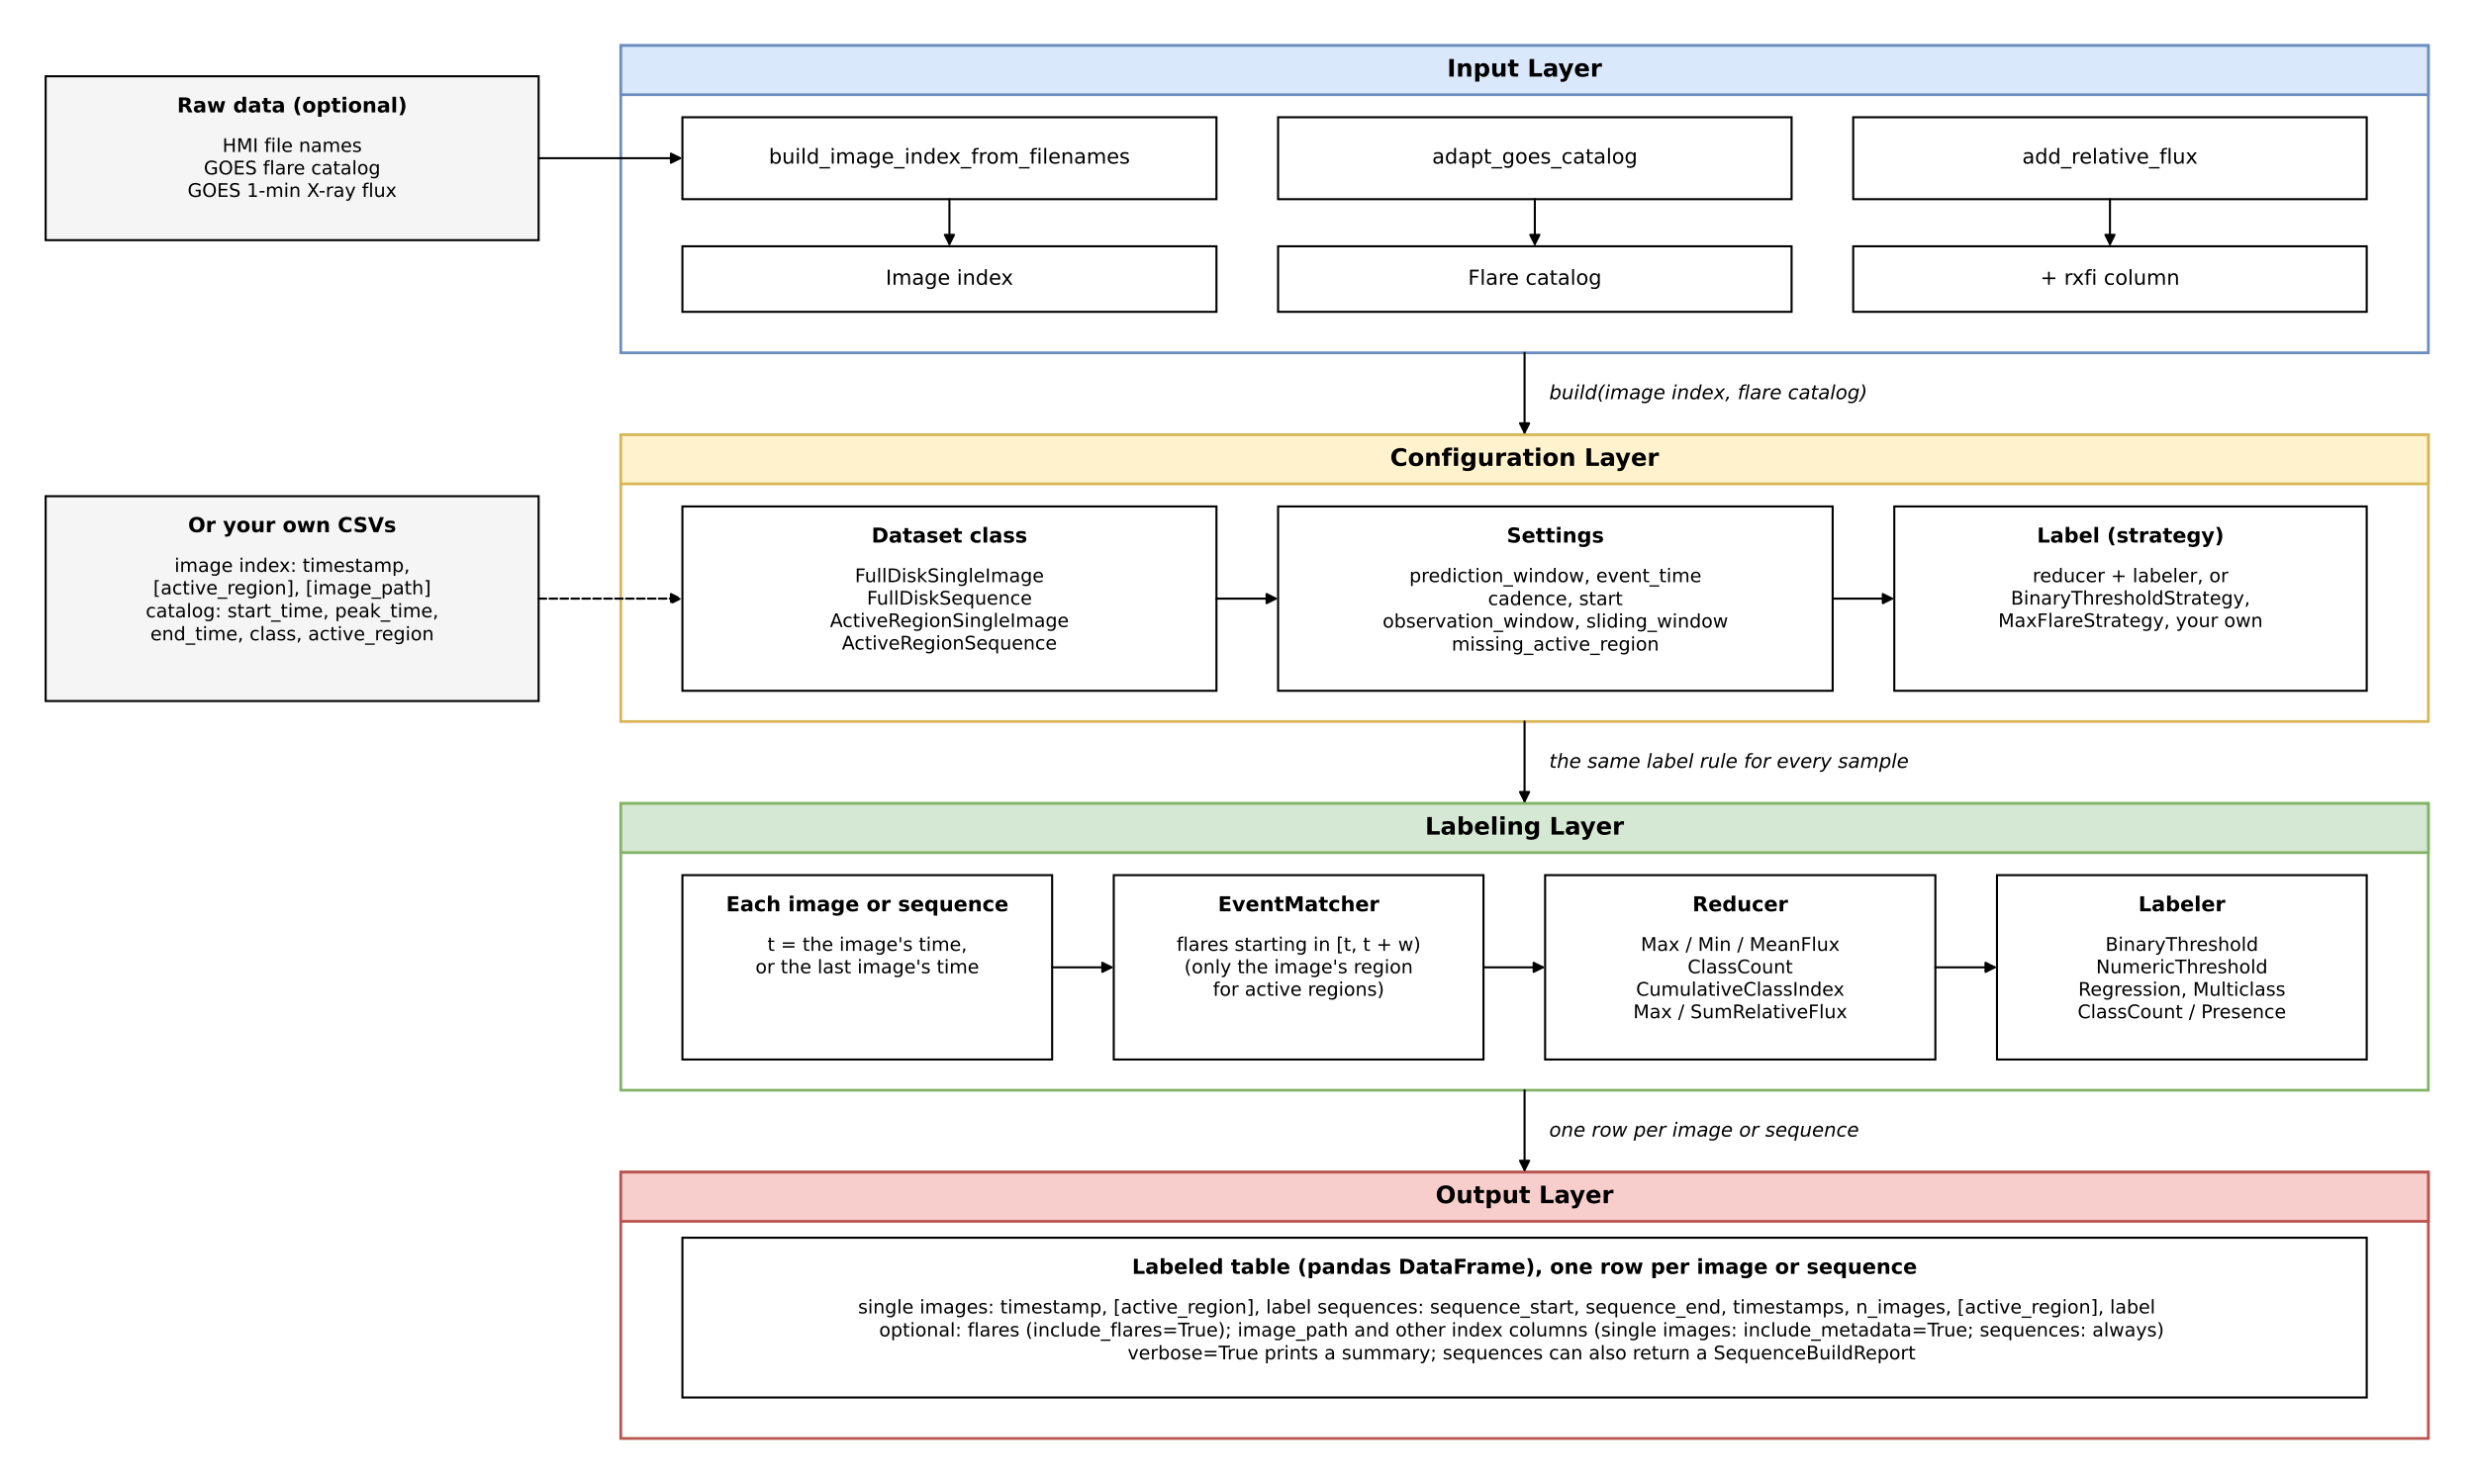
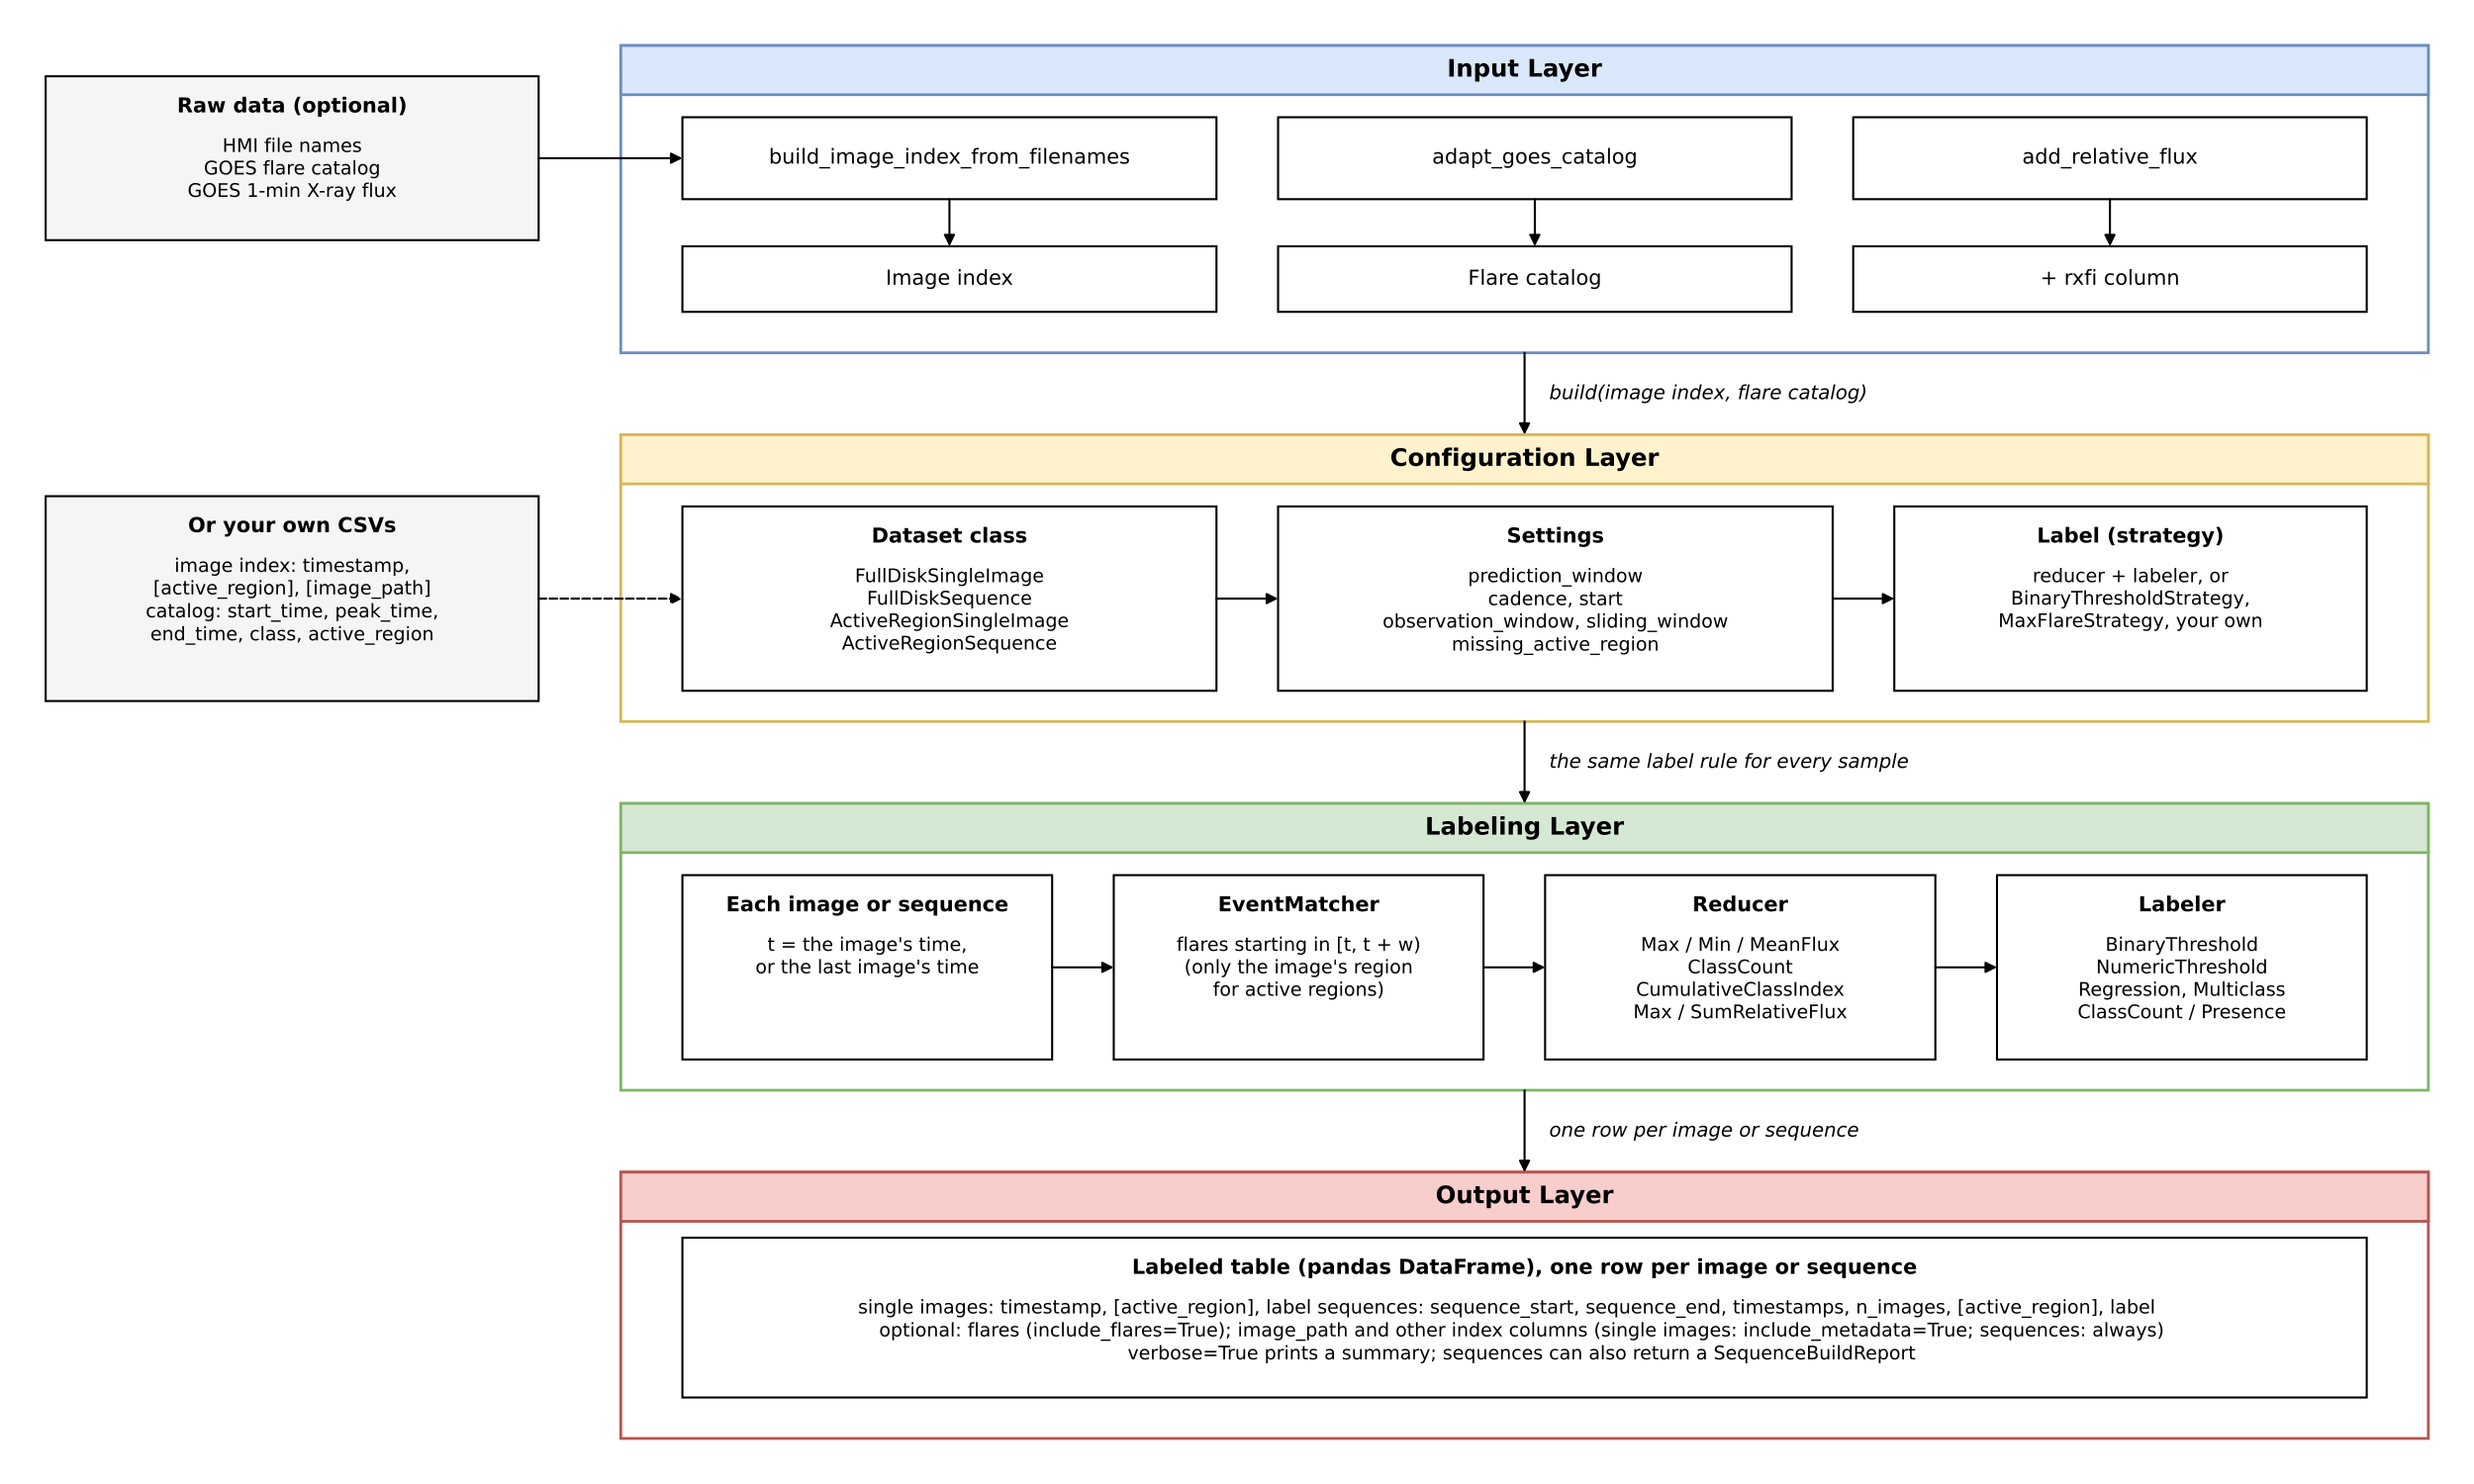
<svg xmlns="http://www.w3.org/2000/svg" width="1080pt" height="648pt" viewBox="0 0 1080 648" version="1.1">
  <defs>
    <style type="text/css">*{stroke-linejoin: round; stroke-linecap: butt}</style>
  </defs>
  <g id="figure_1">
    <g id="patch_1">
      <path d="M 0 648  L 1080 648  L 1080 0  L 0 0  z " style="fill: #ffffff" />
    </g>
    <g id="axes_1">
      <g id="patch_2">
-         <path d="M 271 154.056  L 1060.067 154.056  L 1060.067 19.889  L 271 19.889  L 271 154.056  z " clip-path="url(#pfeb3d8e64a)" style="fill: none; stroke: #6c8ebf; stroke-width: 1.2; stroke-linejoin: miter" />
+         <path d="M 271 154.056  L 1060.067 154.056  L 1060.067 19.889  L 271 19.889  L 271 154.056  z " clip-path="url(#p6817d5f700)" style="fill: none; stroke: #6c8ebf; stroke-width: 1.2; stroke-linejoin: miter" />
      </g>
      <g id="patch_3">
-         <path d="M 271 41.356  L 1060.067 41.356  L 1060.067 19.889  L 271 19.889  z " clip-path="url(#pfeb3d8e64a)" style="fill: #dae8fc; stroke: #6c8ebf; stroke-width: 1.2; stroke-linejoin: miter" />
+         <path d="M 271 41.356  L 1060.067 41.356  L 1060.067 19.889  L 271 19.889  z " clip-path="url(#p6817d5f700)" style="fill: #dae8fc; stroke: #6c8ebf; stroke-width: 1.2; stroke-linejoin: miter" />
      </g>
      <g id="patch_4">
-         <path d="M 271 315.056  L 1060.067 315.056  L 1060.067 189.833  L 271 189.833  L 271 315.056  z " clip-path="url(#pfeb3d8e64a)" style="fill: none; stroke: #d6b656; stroke-width: 1.2; stroke-linejoin: miter" />
+         <path d="M 271 315.056  L 1060.067 315.056  L 1060.067 189.833  L 271 189.833  L 271 315.056  z " clip-path="url(#p6817d5f700)" style="fill: none; stroke: #d6b656; stroke-width: 1.2; stroke-linejoin: miter" />
      </g>
      <g id="patch_5">
-         <path d="M 271 211.3  L 1060.067 211.3  L 1060.067 189.833  L 271 189.833  z " clip-path="url(#pfeb3d8e64a)" style="fill: #fff2cc; stroke: #d6b656; stroke-width: 1.2; stroke-linejoin: miter" />
+         <path d="M 271 211.3  L 1060.067 211.3  L 1060.067 189.833  L 271 189.833  z " clip-path="url(#p6817d5f700)" style="fill: #fff2cc; stroke: #d6b656; stroke-width: 1.2; stroke-linejoin: miter" />
      </g>
      <g id="patch_6">
-         <path d="M 271 476.056  L 1060.067 476.056  L 1060.067 350.833  L 271 350.833  L 271 476.056  z " clip-path="url(#pfeb3d8e64a)" style="fill: none; stroke: #82b366; stroke-width: 1.2; stroke-linejoin: miter" />
+         <path d="M 271 476.056  L 1060.067 476.056  L 1060.067 350.833  L 271 350.833  L 271 476.056  z " clip-path="url(#p6817d5f700)" style="fill: none; stroke: #82b366; stroke-width: 1.2; stroke-linejoin: miter" />
      </g>
      <g id="patch_7">
-         <path d="M 271 372.3  L 1060.067 372.3  L 1060.067 350.833  L 271 350.833  z " clip-path="url(#pfeb3d8e64a)" style="fill: #d5e8d4; stroke: #82b366; stroke-width: 1.2; stroke-linejoin: miter" />
+         <path d="M 271 372.3  L 1060.067 372.3  L 1060.067 350.833  L 271 350.833  z " clip-path="url(#p6817d5f700)" style="fill: #d5e8d4; stroke: #82b366; stroke-width: 1.2; stroke-linejoin: miter" />
      </g>
      <g id="patch_8">
-         <path d="M 271 628.111  L 1060.067 628.111  L 1060.067 511.833  L 271 511.833  L 271 628.111  z " clip-path="url(#pfeb3d8e64a)" style="fill: none; stroke: #b85450; stroke-width: 1.2; stroke-linejoin: miter" />
+         <path d="M 271 628.111  L 1060.067 628.111  L 1060.067 511.833  L 271 511.833  L 271 628.111  z " clip-path="url(#p6817d5f700)" style="fill: none; stroke: #b85450; stroke-width: 1.2; stroke-linejoin: miter" />
      </g>
      <g id="patch_9">
-         <path d="M 271 533.3  L 1060.067 533.3  L 1060.067 511.833  L 271 511.833  z " clip-path="url(#pfeb3d8e64a)" style="fill: #f8cecc; stroke: #b85450; stroke-width: 1.2; stroke-linejoin: miter" />
+         <path d="M 271 533.3  L 1060.067 533.3  L 1060.067 511.833  L 271 511.833  z " clip-path="url(#p6817d5f700)" style="fill: #f8cecc; stroke: #b85450; stroke-width: 1.2; stroke-linejoin: miter" />
      </g>
      <g id="patch_10">
-         <path d="M 19.933 104.861  L 235.133 104.861  L 235.133 33.306  L 19.933 33.306  z " clip-path="url(#pfeb3d8e64a)" style="fill: #f5f5f5; stroke: #000000; stroke-width: 0.9; stroke-linejoin: miter" />
+         <path d="M 19.933 104.861  L 235.133 104.861  L 235.133 33.306  L 19.933 33.306  z " clip-path="url(#p6817d5f700)" style="fill: #f5f5f5; stroke: #000000; stroke-width: 0.9; stroke-linejoin: miter" />
      </g>
      <g id="patch_11">
-         <path d="M 19.933 306.111  L 235.133 306.111  L 235.133 216.667  L 19.933 216.667  z " clip-path="url(#pfeb3d8e64a)" style="fill: #f5f5f5; stroke: #000000; stroke-width: 0.9; stroke-linejoin: miter" />
+         <path d="M 19.933 306.111  L 235.133 306.111  L 235.133 216.667  L 19.933 216.667  z " clip-path="url(#p6817d5f700)" style="fill: #f5f5f5; stroke: #000000; stroke-width: 0.9; stroke-linejoin: miter" />
      </g>
      <g id="patch_12">
-         <path d="M 297.9 86.972  L 531.033 86.972  L 531.033 51.194  L 297.9 51.194  z " clip-path="url(#pfeb3d8e64a)" style="fill: #ffffff; stroke: #000000; stroke-width: 0.9; stroke-linejoin: miter" />
+         <path d="M 297.9 86.972  L 531.033 86.972  L 531.033 51.194  L 297.9 51.194  z " clip-path="url(#p6817d5f700)" style="fill: #ffffff; stroke: #000000; stroke-width: 0.9; stroke-linejoin: miter" />
      </g>
      <g id="patch_13">
-         <path d="M 557.933 86.972  L 782.1 86.972  L 782.1 51.194  L 557.933 51.194  z " clip-path="url(#pfeb3d8e64a)" style="fill: #ffffff; stroke: #000000; stroke-width: 0.9; stroke-linejoin: miter" />
+         <path d="M 557.933 86.972  L 782.1 86.972  L 782.1 51.194  L 557.933 51.194  z " clip-path="url(#p6817d5f700)" style="fill: #ffffff; stroke: #000000; stroke-width: 0.9; stroke-linejoin: miter" />
      </g>
      <g id="patch_14">
-         <path d="M 809 86.972  L 1033.167 86.972  L 1033.167 51.194  L 809 51.194  z " clip-path="url(#pfeb3d8e64a)" style="fill: #ffffff; stroke: #000000; stroke-width: 0.9; stroke-linejoin: miter" />
+         <path d="M 809 86.972  L 1033.167 86.972  L 1033.167 51.194  L 809 51.194  z " clip-path="url(#p6817d5f700)" style="fill: #ffffff; stroke: #000000; stroke-width: 0.9; stroke-linejoin: miter" />
      </g>
      <g id="patch_15">
-         <path d="M 297.9 136.167  L 531.033 136.167  L 531.033 107.544  L 297.9 107.544  z " clip-path="url(#pfeb3d8e64a)" style="fill: #ffffff; stroke: #000000; stroke-width: 0.9; stroke-linejoin: miter" />
+         <path d="M 297.9 136.167  L 531.033 136.167  L 531.033 107.544  L 297.9 107.544  z " clip-path="url(#p6817d5f700)" style="fill: #ffffff; stroke: #000000; stroke-width: 0.9; stroke-linejoin: miter" />
      </g>
      <g id="patch_16">
-         <path d="M 557.933 136.167  L 782.1 136.167  L 782.1 107.544  L 557.933 107.544  z " clip-path="url(#pfeb3d8e64a)" style="fill: #ffffff; stroke: #000000; stroke-width: 0.9; stroke-linejoin: miter" />
+         <path d="M 557.933 136.167  L 782.1 136.167  L 782.1 107.544  L 557.933 107.544  z " clip-path="url(#p6817d5f700)" style="fill: #ffffff; stroke: #000000; stroke-width: 0.9; stroke-linejoin: miter" />
      </g>
      <g id="patch_17">
-         <path d="M 809 136.167  L 1033.167 136.167  L 1033.167 107.544  L 809 107.544  z " clip-path="url(#pfeb3d8e64a)" style="fill: #ffffff; stroke: #000000; stroke-width: 0.9; stroke-linejoin: miter" />
+         <path d="M 809 136.167  L 1033.167 136.167  L 1033.167 107.544  L 809 107.544  z " clip-path="url(#p6817d5f700)" style="fill: #ffffff; stroke: #000000; stroke-width: 0.9; stroke-linejoin: miter" />
      </g>
      <g id="patch_18">
-         <path d="M 297.9 301.639  L 531.033 301.639  L 531.033 221.139  L 297.9 221.139  z " clip-path="url(#pfeb3d8e64a)" style="fill: #ffffff; stroke: #000000; stroke-width: 0.9; stroke-linejoin: miter" />
+         <path d="M 297.9 301.639  L 531.033 301.639  L 531.033 221.139  L 297.9 221.139  z " clip-path="url(#p6817d5f700)" style="fill: #ffffff; stroke: #000000; stroke-width: 0.9; stroke-linejoin: miter" />
      </g>
      <g id="patch_19">
-         <path d="M 557.933 301.639  L 800.033 301.639  L 800.033 221.139  L 557.933 221.139  z " clip-path="url(#pfeb3d8e64a)" style="fill: #ffffff; stroke: #000000; stroke-width: 0.9; stroke-linejoin: miter" />
+         <path d="M 557.933 301.639  L 800.033 301.639  L 800.033 221.139  L 557.933 221.139  z " clip-path="url(#p6817d5f700)" style="fill: #ffffff; stroke: #000000; stroke-width: 0.9; stroke-linejoin: miter" />
      </g>
      <g id="patch_20">
-         <path d="M 826.933 301.639  L 1033.167 301.639  L 1033.167 221.139  L 826.933 221.139  z " clip-path="url(#pfeb3d8e64a)" style="fill: #ffffff; stroke: #000000; stroke-width: 0.9; stroke-linejoin: miter" />
+         <path d="M 826.933 301.639  L 1033.167 301.639  L 1033.167 221.139  L 826.933 221.139  z " clip-path="url(#p6817d5f700)" style="fill: #ffffff; stroke: #000000; stroke-width: 0.9; stroke-linejoin: miter" />
      </g>
      <g id="patch_21">
-         <path d="M 297.9 462.639  L 459.3 462.639  L 459.3 382.139  L 297.9 382.139  z " clip-path="url(#pfeb3d8e64a)" style="fill: #ffffff; stroke: #000000; stroke-width: 0.9; stroke-linejoin: miter" />
+         <path d="M 297.9 462.639  L 459.3 462.639  L 459.3 382.139  L 297.9 382.139  z " clip-path="url(#p6817d5f700)" style="fill: #ffffff; stroke: #000000; stroke-width: 0.9; stroke-linejoin: miter" />
      </g>
      <g id="patch_22">
-         <path d="M 486.2 462.639  L 647.6 462.639  L 647.6 382.139  L 486.2 382.139  z " clip-path="url(#pfeb3d8e64a)" style="fill: #ffffff; stroke: #000000; stroke-width: 0.9; stroke-linejoin: miter" />
+         <path d="M 486.2 462.639  L 647.6 462.639  L 647.6 382.139  L 486.2 382.139  z " clip-path="url(#p6817d5f700)" style="fill: #ffffff; stroke: #000000; stroke-width: 0.9; stroke-linejoin: miter" />
      </g>
      <g id="patch_23">
-         <path d="M 674.5 462.639  L 844.867 462.639  L 844.867 382.139  L 674.5 382.139  z " clip-path="url(#pfeb3d8e64a)" style="fill: #ffffff; stroke: #000000; stroke-width: 0.9; stroke-linejoin: miter" />
+         <path d="M 674.5 462.639  L 844.867 462.639  L 844.867 382.139  L 674.5 382.139  z " clip-path="url(#p6817d5f700)" style="fill: #ffffff; stroke: #000000; stroke-width: 0.9; stroke-linejoin: miter" />
      </g>
      <g id="patch_24">
-         <path d="M 871.767 462.639  L 1033.167 462.639  L 1033.167 382.139  L 871.767 382.139  z " clip-path="url(#pfeb3d8e64a)" style="fill: #ffffff; stroke: #000000; stroke-width: 0.9; stroke-linejoin: miter" />
+         <path d="M 871.767 462.639  L 1033.167 462.639  L 1033.167 382.139  L 871.767 382.139  z " clip-path="url(#p6817d5f700)" style="fill: #ffffff; stroke: #000000; stroke-width: 0.9; stroke-linejoin: miter" />
      </g>
      <g id="patch_25">
-         <path d="M 297.9 610.222  L 1033.167 610.222  L 1033.167 540.456  L 297.9 540.456  z " clip-path="url(#pfeb3d8e64a)" style="fill: #ffffff; stroke: #000000; stroke-width: 0.9; stroke-linejoin: miter" />
+         <path d="M 297.9 610.222  L 1033.167 610.222  L 1033.167 540.456  L 297.9 540.456  z " clip-path="url(#p6817d5f700)" style="fill: #ffffff; stroke: #000000; stroke-width: 0.9; stroke-linejoin: miter" />
      </g>
      <g id="patch_26">
-         <path d="M 235.133 69.083  Q 266.517 69.083 296.894 69.083  " clip-path="url(#pfeb3d8e64a)" style="fill: none; stroke: #000000; stroke-width: 0.9; stroke-linecap: round" />
-         <path d="M 292.894 67.083  L 296.894 69.083  L 292.894 71.083  z " clip-path="url(#pfeb3d8e64a)" style="stroke: #000000; stroke-width: 0.9; stroke-linecap: round" />
+         <path d="M 235.133 69.083  Q 266.517 69.083 296.894 69.083  " clip-path="url(#p6817d5f700)" style="fill: none; stroke: #000000; stroke-width: 0.9; stroke-linecap: round" />
+         <path d="M 292.894 67.083  L 296.894 69.083  L 292.894 71.083  z " clip-path="url(#p6817d5f700)" style="stroke: #000000; stroke-width: 0.9; stroke-linecap: round" />
      </g>
      <g id="patch_27">
-         <path d="M 414.467 86.972  Q 414.467 97.258 414.467 106.538  " clip-path="url(#pfeb3d8e64a)" style="fill: none; stroke: #000000; stroke-width: 0.9; stroke-linecap: round" />
-         <path d="M 416.467 102.538  L 414.467 106.538  L 412.467 102.538  z " clip-path="url(#pfeb3d8e64a)" style="stroke: #000000; stroke-width: 0.9; stroke-linecap: round" />
+         <path d="M 414.467 86.972  Q 414.467 97.258 414.467 106.538  " clip-path="url(#p6817d5f700)" style="fill: none; stroke: #000000; stroke-width: 0.9; stroke-linecap: round" />
+         <path d="M 416.467 102.538  L 414.467 106.538  L 412.467 102.538  z " clip-path="url(#p6817d5f700)" style="stroke: #000000; stroke-width: 0.9; stroke-linecap: round" />
      </g>
      <g id="patch_28">
-         <path d="M 670.017 86.972  Q 670.017 97.258 670.017 106.538  " clip-path="url(#pfeb3d8e64a)" style="fill: none; stroke: #000000; stroke-width: 0.9; stroke-linecap: round" />
-         <path d="M 672.017 102.538  L 670.017 106.538  L 668.017 102.538  z " clip-path="url(#pfeb3d8e64a)" style="stroke: #000000; stroke-width: 0.9; stroke-linecap: round" />
+         <path d="M 670.017 86.972  Q 670.017 97.258 670.017 106.538  " clip-path="url(#p6817d5f700)" style="fill: none; stroke: #000000; stroke-width: 0.9; stroke-linecap: round" />
+         <path d="M 672.017 102.538  L 670.017 106.538  L 668.017 102.538  z " clip-path="url(#p6817d5f700)" style="stroke: #000000; stroke-width: 0.9; stroke-linecap: round" />
      </g>
      <g id="patch_29">
-         <path d="M 921.083 86.972  Q 921.083 97.258 921.083 106.538  " clip-path="url(#pfeb3d8e64a)" style="fill: none; stroke: #000000; stroke-width: 0.9; stroke-linecap: round" />
-         <path d="M 923.083 102.538  L 921.083 106.538  L 919.083 102.538  z " clip-path="url(#pfeb3d8e64a)" style="stroke: #000000; stroke-width: 0.9; stroke-linecap: round" />
+         <path d="M 921.083 86.972  Q 921.083 97.258 921.083 106.538  " clip-path="url(#p6817d5f700)" style="fill: none; stroke: #000000; stroke-width: 0.9; stroke-linecap: round" />
+         <path d="M 923.083 102.538  L 921.083 106.538  L 919.083 102.538  z " clip-path="url(#p6817d5f700)" style="stroke: #000000; stroke-width: 0.9; stroke-linecap: round" />
      </g>
      <g id="patch_30">
-         <path d="M 235.133 261.389  Q 266.517 261.389 296.894 261.389  " clip-path="url(#pfeb3d8e64a)" style="fill: none; stroke-dasharray: 3.33,1.44; stroke-dashoffset: 0; stroke: #000000; stroke-width: 0.9; stroke-linecap: round" />
-         <path d="M 292.894 259.389  L 296.894 261.389  L 292.894 263.389  z " clip-path="url(#pfeb3d8e64a)" style="stroke-dasharray: 3.33,1.44; stroke-dashoffset: 0; stroke: #000000; stroke-width: 0.9; stroke-linecap: round" />
+         <path d="M 235.133 261.389  Q 266.517 261.389 296.894 261.389  " clip-path="url(#p6817d5f700)" style="fill: none; stroke-dasharray: 3.33,1.44; stroke-dashoffset: 0; stroke: #000000; stroke-width: 0.9; stroke-linecap: round" />
+         <path d="M 292.894 259.389  L 296.894 261.389  L 292.894 263.389  z " clip-path="url(#p6817d5f700)" style="stroke-dasharray: 3.33,1.44; stroke-dashoffset: 0; stroke: #000000; stroke-width: 0.9; stroke-linecap: round" />
      </g>
      <g id="patch_31">
-         <path d="M 531.033 261.389  Q 544.483 261.389 556.927 261.389  " clip-path="url(#pfeb3d8e64a)" style="fill: none; stroke: #000000; stroke-width: 0.9; stroke-linecap: round" />
-         <path d="M 552.927 259.389  L 556.927 261.389  L 552.927 263.389  z " clip-path="url(#pfeb3d8e64a)" style="stroke: #000000; stroke-width: 0.9; stroke-linecap: round" />
+         <path d="M 531.033 261.389  Q 544.483 261.389 556.927 261.389  " clip-path="url(#p6817d5f700)" style="fill: none; stroke: #000000; stroke-width: 0.9; stroke-linecap: round" />
+         <path d="M 552.927 259.389  L 556.927 261.389  L 552.927 263.389  z " clip-path="url(#p6817d5f700)" style="stroke: #000000; stroke-width: 0.9; stroke-linecap: round" />
      </g>
      <g id="patch_32">
-         <path d="M 800.033 261.389  Q 813.483 261.389 825.927 261.389  " clip-path="url(#pfeb3d8e64a)" style="fill: none; stroke: #000000; stroke-width: 0.9; stroke-linecap: round" />
-         <path d="M 821.927 259.389  L 825.927 261.389  L 821.927 263.389  z " clip-path="url(#pfeb3d8e64a)" style="stroke: #000000; stroke-width: 0.9; stroke-linecap: round" />
+         <path d="M 800.033 261.389  Q 813.483 261.389 825.927 261.389  " clip-path="url(#p6817d5f700)" style="fill: none; stroke: #000000; stroke-width: 0.9; stroke-linecap: round" />
+         <path d="M 821.927 259.389  L 825.927 261.389  L 821.927 263.389  z " clip-path="url(#p6817d5f700)" style="stroke: #000000; stroke-width: 0.9; stroke-linecap: round" />
      </g>
      <g id="patch_33">
-         <path d="M 459.3 422.389  Q 472.75 422.389 485.194 422.389  " clip-path="url(#pfeb3d8e64a)" style="fill: none; stroke: #000000; stroke-width: 0.9; stroke-linecap: round" />
-         <path d="M 481.194 420.389  L 485.194 422.389  L 481.194 424.389  z " clip-path="url(#pfeb3d8e64a)" style="stroke: #000000; stroke-width: 0.9; stroke-linecap: round" />
+         <path d="M 459.3 422.389  Q 472.75 422.389 485.194 422.389  " clip-path="url(#p6817d5f700)" style="fill: none; stroke: #000000; stroke-width: 0.9; stroke-linecap: round" />
+         <path d="M 481.194 420.389  L 485.194 422.389  L 481.194 424.389  z " clip-path="url(#p6817d5f700)" style="stroke: #000000; stroke-width: 0.9; stroke-linecap: round" />
      </g>
      <g id="patch_34">
-         <path d="M 647.6 422.389  Q 661.05 422.389 673.494 422.389  " clip-path="url(#pfeb3d8e64a)" style="fill: none; stroke: #000000; stroke-width: 0.9; stroke-linecap: round" />
-         <path d="M 669.494 420.389  L 673.494 422.389  L 669.494 424.389  z " clip-path="url(#pfeb3d8e64a)" style="stroke: #000000; stroke-width: 0.9; stroke-linecap: round" />
+         <path d="M 647.6 422.389  Q 661.05 422.389 673.494 422.389  " clip-path="url(#p6817d5f700)" style="fill: none; stroke: #000000; stroke-width: 0.9; stroke-linecap: round" />
+         <path d="M 669.494 420.389  L 673.494 422.389  L 669.494 424.389  z " clip-path="url(#p6817d5f700)" style="stroke: #000000; stroke-width: 0.9; stroke-linecap: round" />
      </g>
      <g id="patch_35">
-         <path d="M 844.867 422.389  Q 858.317 422.389 870.76 422.389  " clip-path="url(#pfeb3d8e64a)" style="fill: none; stroke: #000000; stroke-width: 0.9; stroke-linecap: round" />
-         <path d="M 866.76 420.389  L 870.76 422.389  L 866.76 424.389  z " clip-path="url(#pfeb3d8e64a)" style="stroke: #000000; stroke-width: 0.9; stroke-linecap: round" />
+         <path d="M 844.867 422.389  Q 858.317 422.389 870.76 422.389  " clip-path="url(#p6817d5f700)" style="fill: none; stroke: #000000; stroke-width: 0.9; stroke-linecap: round" />
+         <path d="M 866.76 420.389  L 870.76 422.389  L 866.76 424.389  z " clip-path="url(#p6817d5f700)" style="stroke: #000000; stroke-width: 0.9; stroke-linecap: round" />
      </g>
      <g id="patch_36">
-         <path d="M 665.533 154.056  Q 665.533 171.944 665.533 188.827  " clip-path="url(#pfeb3d8e64a)" style="fill: none; stroke: #000000; stroke-width: 0.9; stroke-linecap: round" />
-         <path d="M 667.533 184.827  L 665.533 188.827  L 663.533 184.827  z " clip-path="url(#pfeb3d8e64a)" style="stroke: #000000; stroke-width: 0.9; stroke-linecap: round" />
+         <path d="M 665.533 154.056  Q 665.533 171.944 665.533 188.827  " clip-path="url(#p6817d5f700)" style="fill: none; stroke: #000000; stroke-width: 0.9; stroke-linecap: round" />
+         <path d="M 667.533 184.827  L 665.533 188.827  L 663.533 184.827  z " clip-path="url(#p6817d5f700)" style="stroke: #000000; stroke-width: 0.9; stroke-linecap: round" />
      </g>
      <g id="patch_37">
-         <path d="M 665.533 315.056  Q 665.533 332.944 665.533 349.827  " clip-path="url(#pfeb3d8e64a)" style="fill: none; stroke: #000000; stroke-width: 0.9; stroke-linecap: round" />
-         <path d="M 667.533 345.827  L 665.533 349.827  L 663.533 345.827  z " clip-path="url(#pfeb3d8e64a)" style="stroke: #000000; stroke-width: 0.9; stroke-linecap: round" />
+         <path d="M 665.533 315.056  Q 665.533 332.944 665.533 349.827  " clip-path="url(#p6817d5f700)" style="fill: none; stroke: #000000; stroke-width: 0.9; stroke-linecap: round" />
+         <path d="M 667.533 345.827  L 665.533 349.827  L 663.533 345.827  z " clip-path="url(#p6817d5f700)" style="stroke: #000000; stroke-width: 0.9; stroke-linecap: round" />
      </g>
      <g id="patch_38">
-         <path d="M 665.533 476.056  Q 665.533 493.944 665.533 510.827  " clip-path="url(#pfeb3d8e64a)" style="fill: none; stroke: #000000; stroke-width: 0.9; stroke-linecap: round" />
-         <path d="M 667.533 506.827  L 665.533 510.827  L 663.533 506.827  z " clip-path="url(#pfeb3d8e64a)" style="stroke: #000000; stroke-width: 0.9; stroke-linecap: round" />
+         <path d="M 665.533 476.056  Q 665.533 493.944 665.533 510.827  " clip-path="url(#p6817d5f700)" style="fill: none; stroke: #000000; stroke-width: 0.9; stroke-linecap: round" />
+         <path d="M 667.533 506.827  L 665.533 510.827  L 663.533 506.827  z " clip-path="url(#p6817d5f700)" style="stroke: #000000; stroke-width: 0.9; stroke-linecap: round" />
      </g>
      <g id="text_1">
        <text style="font-weight: 700; font-size: 10.5px; font-family: 'DejaVu Sans'; text-anchor: middle" x="665.533" y="33.438" transform="rotate(-0 665.5333 33.43753)">Input Layer</text>
      </g>
      <g id="text_2">
        <text style="font-weight: 700; font-size: 10.5px; font-family: 'DejaVu Sans'; text-anchor: middle" x="665.533" y="203.423" transform="rotate(-0 665.5333 203.423)">Configuration Layer</text>
      </g>
      <g id="text_3">
        <text style="font-weight: 700; font-size: 10.5px; font-family: 'DejaVu Sans'; text-anchor: middle" x="665.533" y="364.423" transform="rotate(-0 665.5333 364.423)">Labeling Layer</text>
      </g>
      <g id="text_4">
        <text style="font-weight: 700; font-size: 10.5px; font-family: 'DejaVu Sans'; text-anchor: middle" x="665.533" y="525.382" transform="rotate(-0 665.5333 525.382)">Output Layer</text>
      </g>
      <g id="text_5">
        <text style="font-weight: 700; font-size: 9px; font-family: 'DejaVu Sans'; text-anchor: middle" x="127.533" y="49.089" transform="rotate(-0 127.5333 49.08859)">Raw data (optional)</text>
      </g>
      <g id="text_6">
        <text style="font-size: 8.2px; font-family: 'DejaVu Sans'" transform="translate(97.08955 66.36961)">HMI file names</text>
        <text style="font-size: 8.2px; font-family: 'DejaVu Sans'" transform="translate(88.98116 76.17489)">GOES flare catalog</text>
        <text style="font-size: 8.2px; font-family: 'DejaVu Sans'" transform="translate(81.89265 85.98016)">GOES 1-min X-ray flux</text>
      </g>
      <g id="text_7">
        <text style="font-weight: 700; font-size: 9px; font-family: 'DejaVu Sans'; text-anchor: middle" x="127.533" y="232.379" transform="rotate(-0 127.5333 232.3794)">Or your own CSVs</text>
      </g>
      <g id="text_8">
        <text style="font-size: 8.2px; font-family: 'DejaVu Sans'" transform="translate(76.13919 249.7307)">image index: timestamp,</text>
        <text style="font-size: 8.2px; font-family: 'DejaVu Sans'" transform="translate(66.90907 259.536)">[active_region], [image_path]</text>
        <text style="font-size: 8.2px; font-family: 'DejaVu Sans'" transform="translate(63.61626 269.5693)">catalog: start_time, peak_time,</text>
        <text style="font-size: 8.2px; font-family: 'DejaVu Sans'" transform="translate(65.6291 279.6027)">end_time, class, active_region</text>
      </g>
      <g id="text_9">
        <text style="font-size: 9px; font-family: 'DejaVu Sans'; text-anchor: middle" x="414.467" y="71.442" transform="rotate(-0 414.4667 71.44161)">build_image_index_from_filenames</text>
      </g>
      <g id="text_10">
        <text style="font-size: 9px; font-family: 'DejaVu Sans'; text-anchor: middle" x="670.017" y="71.442" transform="rotate(-0 670.0167 71.44161)">adapt_goes_catalog</text>
      </g>
      <g id="text_11">
        <text style="font-size: 9px; font-family: 'DejaVu Sans'; text-anchor: middle" x="921.083" y="71.442" transform="rotate(-0 921.0833 71.44161)">add_relative_flux</text>
      </g>
      <g id="text_12">
        <text style="font-size: 9px; font-family: 'DejaVu Sans'; text-anchor: middle" x="414.467" y="124.339" transform="rotate(-0 414.4667 124.339)">Image index</text>
      </g>
      <g id="text_13">
        <text style="font-size: 9px; font-family: 'DejaVu Sans'; text-anchor: middle" x="670.017" y="124.339" transform="rotate(-0 670.0167 124.339)">Flare catalog</text>
      </g>
      <g id="text_14">
        <text style="font-size: 9px; font-family: 'DejaVu Sans'; text-anchor: middle" x="921.083" y="124.339" transform="rotate(-0 921.0833 124.339)">+ rxfi column</text>
      </g>
      <g id="text_15">
        <text style="font-weight: 700; font-size: 9px; font-family: 'DejaVu Sans'; text-anchor: middle" x="414.467" y="236.922" transform="rotate(-0 414.4667 236.9219)">Dataset class</text>
      </g>
      <g id="text_16">
        <text style="font-size: 8.2px; font-family: 'DejaVu Sans'" transform="translate(373.2053 254.2029)">FullDiskSingleImage</text>
        <text style="font-size: 8.2px; font-family: 'DejaVu Sans'" transform="translate(378.4264 264.0082)">FullDiskSequence</text>
        <text style="font-size: 8.2px; font-family: 'DejaVu Sans'" transform="translate(362.3012 273.8135)">ActiveRegionSingleImage</text>
        <text style="font-size: 8.2px; font-family: 'DejaVu Sans'" transform="translate(367.5223 283.6188)">ActiveRegionSequence</text>
      </g>
      <g id="text_17">
        <text style="font-weight: 700; font-size: 9px; font-family: 'DejaVu Sans'; text-anchor: middle" x="678.983" y="236.922" transform="rotate(-0 678.9833 236.9219)">Settings</text>
      </g>
      <g id="text_18">
-         <text style="font-size: 8.2px; font-family: 'DejaVu Sans'" transform="translate(615.213 254.2029)">prediction_window, event_time</text>
+         <text style="font-size: 8.2px; font-family: 'DejaVu Sans'" transform="translate(640.8098 254.2029)">prediction_window</text>
        <text style="font-size: 8.2px; font-family: 'DejaVu Sans'" transform="translate(649.5607 264.2363)">cadence, start</text>
        <text style="font-size: 8.2px; font-family: 'DejaVu Sans'" transform="translate(603.5619 274.0416)">observation_window, sliding_window</text>
        <text style="font-size: 8.2px; font-family: 'DejaVu Sans'" transform="translate(633.711 284.0749)">missing_active_region</text>
      </g>
      <g id="text_19">
        <text style="font-weight: 700; font-size: 9px; font-family: 'DejaVu Sans'; text-anchor: middle" x="930.05" y="236.922" transform="rotate(-0 930.05 236.9219)">Label (strategy)</text>
      </g>
      <g id="text_20">
        <text style="font-size: 8.2px; font-family: 'DejaVu Sans'" transform="translate(887.3037 254.2029)">reducer + labeler, or</text>
        <text style="font-size: 8.2px; font-family: 'DejaVu Sans'" transform="translate(877.8006 264.0082)">BinaryThresholdStrategy,</text>
        <text style="font-size: 8.2px; font-family: 'DejaVu Sans'" transform="translate(872.2912 273.8135)">MaxFlareStrategy, your own</text>
      </g>
      <g id="text_21">
        <text style="font-weight: 700; font-size: 9px; font-family: 'DejaVu Sans'; text-anchor: middle" x="378.6" y="397.922" transform="rotate(-0 378.6 397.9219)">Each image or sequence</text>
      </g>
      <g id="text_22">
        <text style="font-size: 8.2px; font-family: 'DejaVu Sans'" transform="translate(335.017 415.2029)">t = the image's time,</text>
        <text style="font-size: 8.2px; font-family: 'DejaVu Sans'" transform="translate(329.7741 425.0082)">or the last image's time</text>
      </g>
      <g id="text_23">
        <text style="font-weight: 700; font-size: 9px; font-family: 'DejaVu Sans'; text-anchor: middle" x="566.9" y="397.922" transform="rotate(-0 566.9 397.9219)">EventMatcher</text>
      </g>
      <g id="text_24">
        <text style="font-size: 8.2px; font-family: 'DejaVu Sans'" transform="translate(513.6032 415.2029)">flares starting in [t, t + w)</text>
        <text style="font-size: 8.2px; font-family: 'DejaVu Sans'" transform="translate(516.9915 425.0082)">(only the image's region</text>
        <text style="font-size: 8.2px; font-family: 'DejaVu Sans'" transform="translate(529.4933 434.8135)">for active regions)</text>
      </g>
      <g id="text_25">
        <text style="font-weight: 700; font-size: 9px; font-family: 'DejaVu Sans'; text-anchor: middle" x="759.683" y="397.922" transform="rotate(-0 759.6833 397.9219)">Reducer</text>
      </g>
      <g id="text_26">
        <text style="font-size: 8.2px; font-family: 'DejaVu Sans'" transform="translate(716.2637 415.2029)">Max / Min / MeanFlux</text>
        <text style="font-size: 8.2px; font-family: 'DejaVu Sans'" transform="translate(736.7214 425.0082)">ClassCount</text>
        <text style="font-size: 8.2px; font-family: 'DejaVu Sans'" transform="translate(714.2079 434.8135)">CumulativeClassIndex</text>
        <text style="font-size: 8.2px; font-family: 'DejaVu Sans'" transform="translate(712.9677 444.6188)">Max / SumRelativeFlux</text>
      </g>
      <g id="text_27">
        <text style="font-weight: 700; font-size: 9px; font-family: 'DejaVu Sans'; text-anchor: middle" x="952.467" y="397.922" transform="rotate(-0 952.4667 397.9219)">Labeler</text>
      </g>
      <g id="text_28">
        <text style="font-size: 8.2px; font-family: 'DejaVu Sans'" transform="translate(919.0882 415.2029)">BinaryThreshold</text>
        <text style="font-size: 8.2px; font-family: 'DejaVu Sans'" transform="translate(915.0023 425.0082)">NumericThreshold</text>
        <text style="font-size: 8.2px; font-family: 'DejaVu Sans'" transform="translate(907.2379 434.8135)">Regression, Multiclass</text>
        <text style="font-size: 8.2px; font-family: 'DejaVu Sans'" transform="translate(906.9669 444.6188)">ClassCount / Presence</text>
      </g>
      <g id="text_29">
        <text style="font-weight: 700; font-size: 9px; font-family: 'DejaVu Sans'; text-anchor: middle" x="665.533" y="556.239" transform="rotate(-0 665.5333 556.2386)">Labeled table (pandas DataFrame), one row per image or sequence</text>
      </g>
      <g id="text_30">
        <text style="font-size: 8.2px; font-family: 'DejaVu Sans'" transform="translate(374.5634 573.5196)">single images:  timestamp, [active_region], label     sequences:  sequence_start, sequence_end, timestamps, n_images, [active_region], label</text>
        <text style="font-size: 8.2px; font-family: 'DejaVu Sans'" transform="translate(383.7717 583.5529)">optional:  flares (include_flares=True); image_path and other index columns (single images: include_metadata=True; sequences: always)</text>
        <text style="font-size: 8.2px; font-family: 'DejaVu Sans'" transform="translate(492.2366 593.5863)">verbose=True prints a summary;  sequences can also return a SequenceBuildReport</text>
      </g>
      <g id="text_31">
        <text style="font-style: italic; font-size: 8.5px; font-family: 'DejaVu Sans'; text-anchor: start" x="676.293" y="174.29" transform="rotate(-0 676.2933 174.2899)">build(image index, flare catalog)</text>
      </g>
      <g id="text_32">
        <text style="font-style: italic; font-size: 8.5px; font-family: 'DejaVu Sans'; text-anchor: start" x="676.293" y="335.29" transform="rotate(-0 676.2933 335.2899)">the same label rule for every sample</text>
      </g>
      <g id="text_33">
        <text style="font-style: italic; font-size: 8.5px; font-family: 'DejaVu Sans'; text-anchor: start" x="676.293" y="496.29" transform="rotate(-0 676.2933 496.2899)">one row per image or sequence</text>
      </g>
    </g>
  </g>
  <defs>
-     <clipPath id="pfeb3d8e64a">
+     <clipPath id="p6817d5f700">
      <rect x="2" y="2" width="1076" height="644" />
    </clipPath>
  </defs>
</svg>
